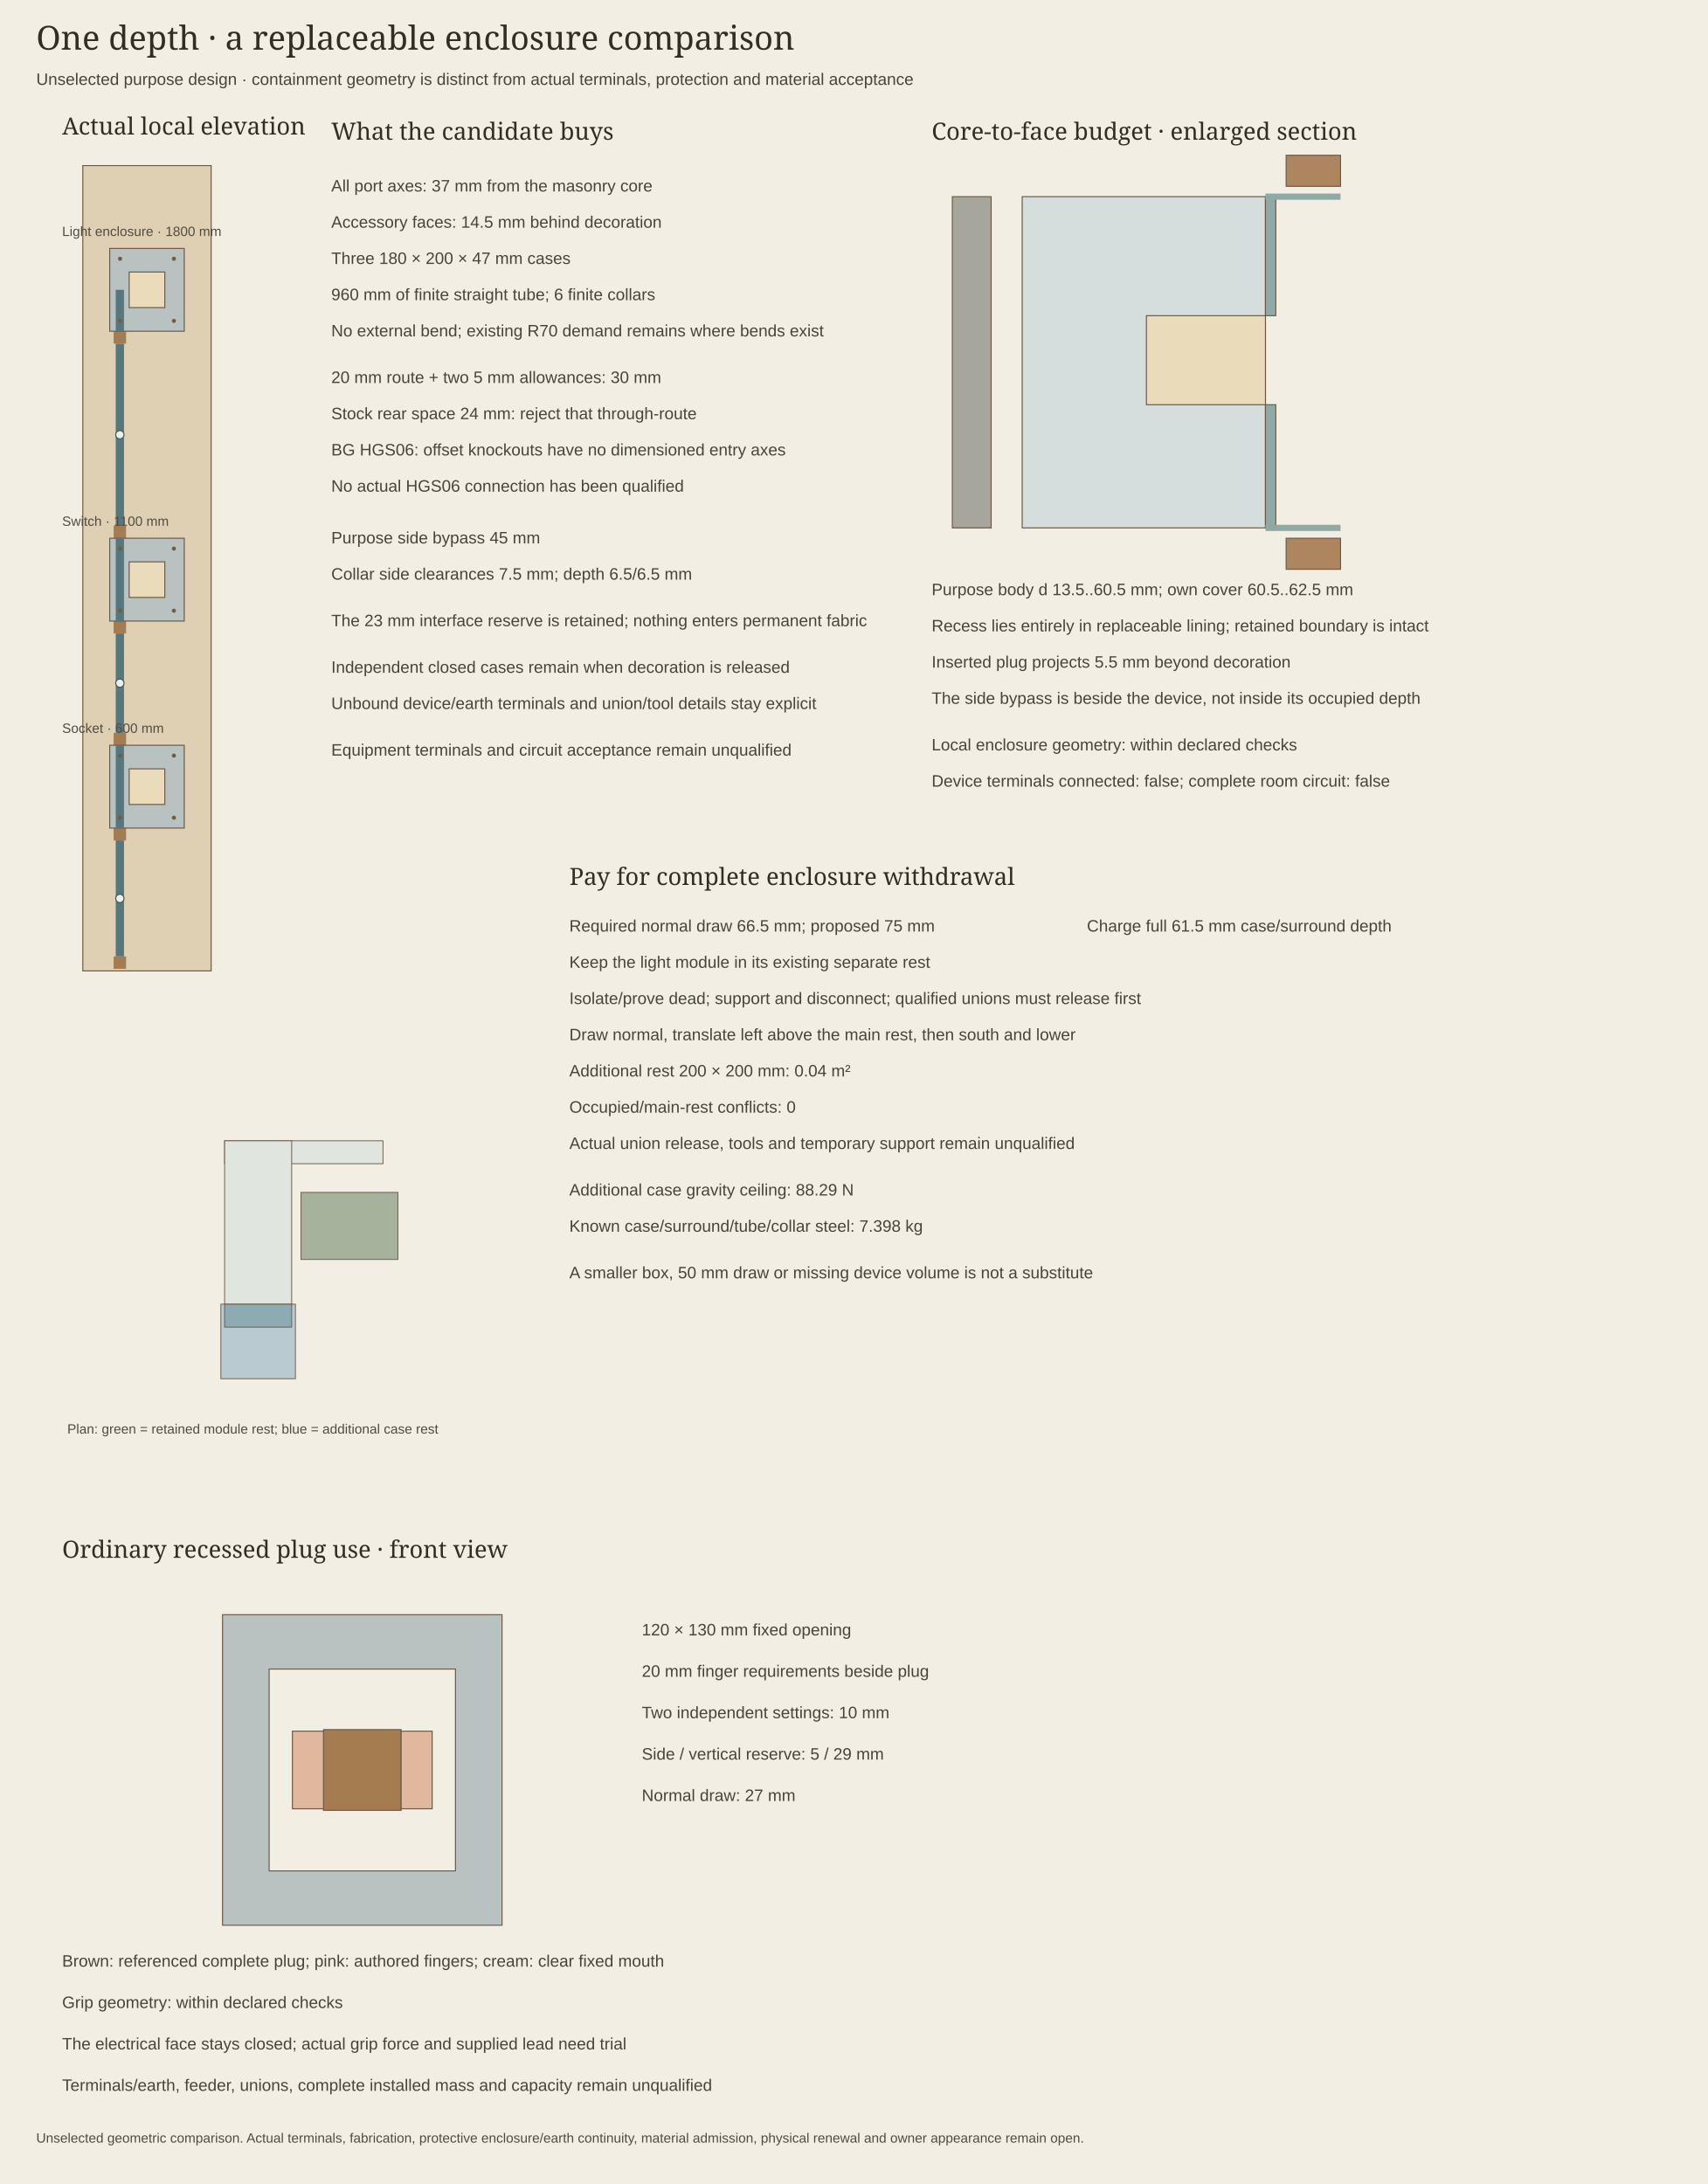
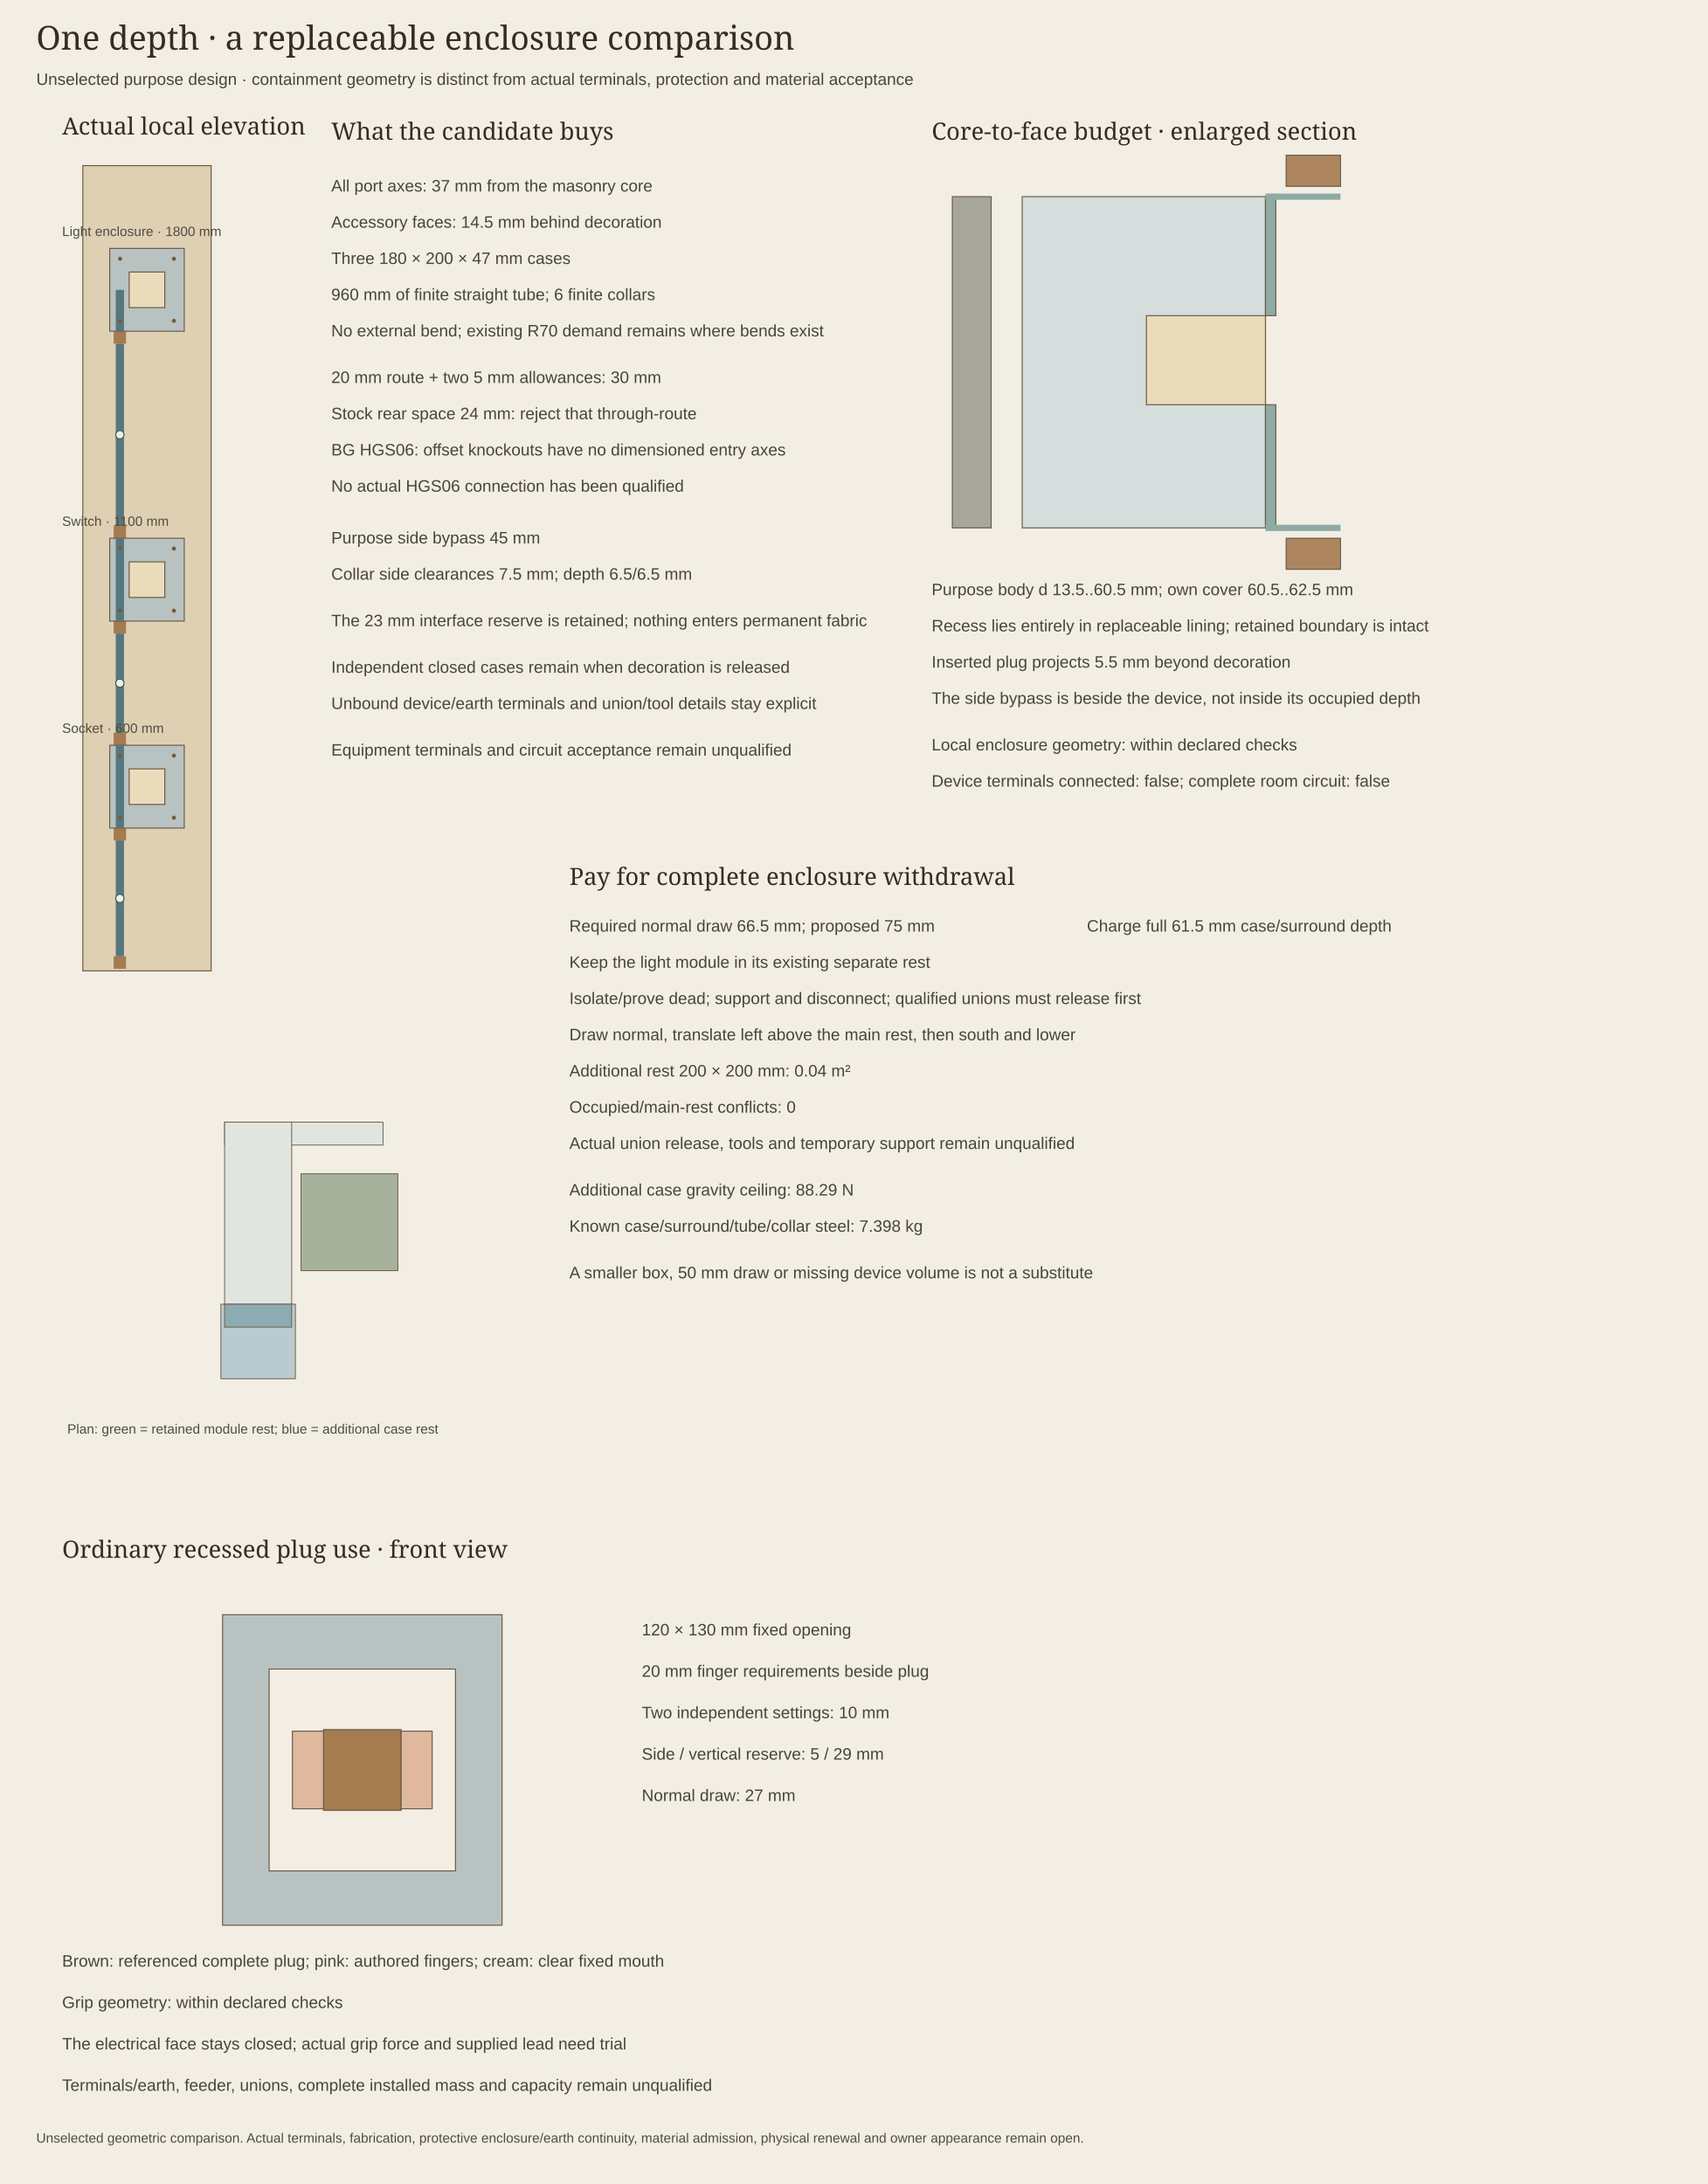
<svg xmlns="http://www.w3.org/2000/svg" width="1650" height="2110" viewBox="0 0 1650 2110" role="img" aria-labelledby="title desc">
  <style>.title{font:32px Georgia;fill:#342d25}.heading{font:23px Georgia;fill:#342d25}.note{font:16px Arial;fill:#48443b}.small{font:13px Arial;fill:#514c42}.dimension{font:15px monospace;fill:#285f69}</style>
  <rect width="1650" height="2110" fill="#f2eee3" />
  <text x="35" y="48" class="title">One depth · a replaceable enclosure comparison</text>
  <text x="35" y="82" class="note">Unselected purpose design · containment geometry is distinct from actual terminals, protection and material acceptance</text>
  <text x="60" y="130" class="heading">Actual local elevation</text>
  <text x="320" y="135" class="heading">What the candidate buys</text>
  <text x="320" y="185" class="note">All port axes: 37 mm from the masonry core</text>
  <text x="320" y="220" class="note">Accessory faces: 14.5 mm behind decoration</text>
  <text x="320" y="255" class="note">Three 180 × 200 × 47 mm cases</text>
  <text x="320" y="290" class="note">960 mm of finite straight tube; 6 finite collars</text>
  <text x="320" y="325" class="note">No external bend; existing R70 demand remains where bends exist</text>
  <text x="320" y="370" class="note">20 mm route + two 5 mm allowances: 30 mm</text>
  <text x="320" y="405" class="note">Stock rear space 24 mm: reject that through-route</text>
  <text x="320" y="440" class="note">BG HGS06: offset knockouts have no dimensioned entry axes</text>
  <text x="320" y="475" class="note">No actual HGS06 connection has been qualified</text>
  <text x="320" y="525" class="note">Purpose side bypass 45 mm</text>
  <text x="320" y="560" class="note">Collar side clearances 7.5 mm; depth 6.5/6.5 mm</text>
  <text x="320" y="605" class="note">The 23 mm interface reserve is retained; nothing enters permanent fabric</text>
  <text x="320" y="650" class="note">Independent closed cases remain when decoration is released</text>
  <text x="320" y="685" class="note">Unbound device/earth terminals and union/tool details stay explicit</text>
  <text x="320" y="730" class="note">Equipment terminals and circuit acceptance remain unqualified</text>
  <rect x="80" y="160" width="124" height="778" fill="#dfd0b4" stroke="#6b5946" />
  <path d="M115.8,924L115.8,812" fill="none" stroke="#57777e" stroke-width="8" />
  <path d="M115.8,708L115.8,612" fill="none" stroke="#57777e" stroke-width="8" />
  <path d="M115.8,508L115.8,332" fill="none" stroke="#57777e" stroke-width="8" />
  <path d="M115.8,936L115.8,924" fill="none" stroke="#a47c50" stroke-width="12" />
  <path d="M115.8,812L115.8,800" fill="none" stroke="#a47c50" stroke-width="12" />
  <path d="M115.8,720L115.8,708" fill="none" stroke="#a47c50" stroke-width="12" />
  <path d="M115.8,612L115.8,600" fill="none" stroke="#a47c50" stroke-width="12" />
  <path d="M115.8,520L115.8,508" fill="none" stroke="#a47c50" stroke-width="12" />
  <path d="M115.8,332L115.8,320" fill="none" stroke="#a47c50" stroke-width="12" />
  <circle cx="115.8" cy="868" r="4" fill="#f2eee3" stroke="#315d64" />
  <circle cx="115.8" cy="660" r="4" fill="#f2eee3" stroke="#315d64" />
  <circle cx="115.8" cy="420" r="4" fill="#f2eee3" stroke="#315d64" />
  <rect x="106" y="720" width="72" height="80" fill="#b8c3c1" stroke="#6b5946" />
  <rect x="124.8" y="742.8" width="34.4" height="34.4" fill="#eadcba" stroke="#6b5946" />
  <path d="M115.8,800L115.8,720" fill="none" stroke="#57777e" stroke-width="8" />
  <text x="60" y="708" class="small">Socket · 600 mm</text>
  <circle cx="116" cy="790" r="2" fill="#735b3e" />
  <circle cx="116" cy="730" r="2" fill="#735b3e" />
  <circle cx="168" cy="790" r="2" fill="#735b3e" />
  <circle cx="168" cy="730" r="2" fill="#735b3e" />
  <rect x="106" y="520" width="72" height="80" fill="#b8c3c1" stroke="#6b5946" />
  <rect x="124.8" y="542.8" width="34.4" height="34.4" fill="#eadcba" stroke="#6b5946" />
  <path d="M115.8,600L115.8,520" fill="none" stroke="#57777e" stroke-width="8" />
  <text x="60" y="508" class="small">Switch · 1100 mm</text>
  <circle cx="116" cy="590" r="2" fill="#735b3e" />
  <circle cx="116" cy="530" r="2" fill="#735b3e" />
  <circle cx="168" cy="590" r="2" fill="#735b3e" />
  <circle cx="168" cy="530" r="2" fill="#735b3e" />
  <rect x="106" y="240" width="72" height="80" fill="#b8c3c1" stroke="#6b5946" />
  <rect x="124.8" y="262.8" width="34.4" height="34.4" fill="#eadcba" stroke="#6b5946" />
  <path d="M115.8,320L115.8,280" fill="none" stroke="#57777e" stroke-width="8" />
  <text x="60" y="228" class="small">Light enclosure · 1800 mm</text>
  <circle cx="116" cy="310" r="2" fill="#735b3e" />
  <circle cx="116" cy="250" r="2" fill="#735b3e" />
  <circle cx="168" cy="310" r="2" fill="#735b3e" />
  <circle cx="168" cy="250" r="2" fill="#735b3e" />
  <text x="900" y="135" class="heading">Core-to-face budget · enlarged section</text>
  <rect x="920" y="190" width="37.5" height="320" fill="#a7a69c" stroke="#6b5946" />
  <rect x="987.5" y="190" width="235" height="320" fill="#d5dddd" stroke="#6b5946" />
  <rect x="1222.5" y="190" width="10" height="115" fill="#8faaa5" stroke="#6b5946" />
  <rect x="1222.5" y="391" width="10" height="119" fill="#8faaa5" stroke="#6b5946" />
  <rect x="1242.5" y="150" width="52.5" height="30" fill="#ad865f" stroke="#6b5946" />
  <rect x="1242.5" y="520" width="52.5" height="30" fill="#ad865f" stroke="#6b5946" />
  <path d="M1222.5,190L1295,190" fill="none" stroke="#8faaa5" stroke-width="6" />
  <path d="M1222.5,510L1295,510" fill="none" stroke="#8faaa5" stroke-width="6" />
  <rect x="1107.5" y="305" width="115" height="86" fill="#eadcba" stroke="#6b5946" />
  <text x="900" y="575" class="note">Purpose body d 13.5..60.5 mm; own cover 60.5..62.5 mm</text>
  <text x="900" y="610" class="note">Recess lies entirely in replaceable lining; retained boundary is intact</text>
  <text x="900" y="645" class="note">Inserted plug projects 5.5 mm beyond decoration</text>
  <text x="900" y="680" class="note">The side bypass is beside the device, not inside its occupied depth</text>
  <text x="900" y="725" class="note">Local enclosure geometry: within declared checks</text>
  <text x="900" y="760" class="note">Device terminals connected: false; complete room circuit: false</text>
  <text x="550" y="855" class="heading">Pay for complete enclosure withdrawal</text>
  <text x="550" y="900" class="note">Required normal draw 66.5 mm; proposed 75 mm</text>
  <text x="550" y="935" class="note">Keep the light module in its existing separate rest</text>
  <text x="1050" y="900" class="note">Charge full 61.5 mm case/surround depth</text>
  <text x="550" y="970" class="note">Isolate/prove dead; support and disconnect; qualified unions must release first</text>
  <text x="550" y="1005" class="note">Draw normal, translate left above the main rest, then south and lower</text>
  <text x="550" y="1040" class="note">Additional rest 200 × 200 mm: 0.04 m²</text>
  <text x="550" y="1075" class="note">Occupied/main-rest conflicts: 0</text>
  <text x="550" y="1110" class="note">Actual union release, tools and temporary support remain unqualified</text>
  <text x="550" y="1155" class="note">Additional case gravity ceiling: 88.29 N</text>
  <text x="550" y="1190" class="note">Known case/surround/tube/collar steel: 7.398 kg</text>
  <text x="550" y="1235" class="note">A smaller box, 50 mm draw or missing device volume is not a substitute</text>
-   <polygon points="216.98,1124.28 369.98,1124.28 369.98,1102.14 216.98,1102.14" fill="#e0e6df" stroke="#6b5946" stroke-width=".8" />
-   <polygon points="216.98,1282.14 281.78,1282.14 281.78,1102.14 216.98,1102.14" fill="#e0e6df" stroke="#6b5946" stroke-width=".8" />
-   <polygon points="290.78,1216.8 384.38,1216.8 384.38,1152 290.78,1152" fill="#a6b29c" stroke="#6b5946" stroke-width=".8" />
+   <polygon points="216.98,1106.28 369.98,1106.28 369.98,1084.14 216.98,1084.14" fill="#e0e6df" stroke="#6b5946" stroke-width=".8" />
+   <polygon points="216.98,1282.14 281.78,1282.14 281.78,1084.14 216.98,1084.14" fill="#e0e6df" stroke="#6b5946" stroke-width=".8" />
+   <polygon points="290.78,1227.6 384.38,1227.6 384.38,1134 290.78,1134" fill="#a6b29c" stroke="#6b5946" stroke-width=".8" />
  <polygon points="213.38,1332 285.38,1332 285.38,1260 213.38,1260" fill="#b9cbd1" stroke="#6b5946" stroke-width=".8" />
  <polygon points="216.98,1282.14 281.78,1282.14 281.78,1260 216.98,1260" fill="#8dabb3" stroke="#6b5946" stroke-width=".8" />
  <text x="65" y="1385" class="small">Plan: green = retained module rest; blue = additional case rest</text>
  <text x="35" y="2070" class="small">Unselected geometric comparison. Actual terminals, fabrication, protective enclosure/earth continuity, material admission, physical renewal and owner appearance remain open.</text>
  <text x="60" y="1505" class="heading">Ordinary recessed plug use · front view</text>
  <rect x="215" y="1560" width="270" height="300" fill="#b8c3c1" stroke="#6b5946" />
  <rect x="260" y="1612.5" width="180" height="195" fill="#f2eee3" stroke="#6b5946" />
  <rect x="312.5" y="1671" width="75" height="78" fill="#a47c50" stroke="#6b5946" />
  <rect x="282.5" y="1672.5" width="30" height="75" fill="#dfb89d" stroke="#6b5946" />
  <rect x="387.5" y="1672.5" width="30" height="75" fill="#dfb89d" stroke="#6b5946" />
  <text x="620" y="1580" class="note">120 × 130 mm fixed opening</text>
  <text x="620" y="1620" class="note">20 mm finger requirements beside plug</text>
  <text x="620" y="1660" class="note">Two independent settings: 10 mm</text>
  <text x="620" y="1700" class="note">Side / vertical reserve: 5 / 29 mm</text>
  <text x="620" y="1740" class="note">Normal draw: 27 mm</text>
  <text x="60" y="1900" class="note">Brown: referenced complete plug; pink: authored fingers; cream: clear fixed mouth</text>
  <text x="60" y="1940" class="note">Grip geometry: within declared checks</text>
  <text x="60" y="1980" class="note">The electrical face stays closed; actual grip force and supplied lead need trial</text>
  <text x="60" y="2020" class="note">Terminals/earth, feeder, unions, complete installed mass and capacity remain unqualified</text>
</svg>
